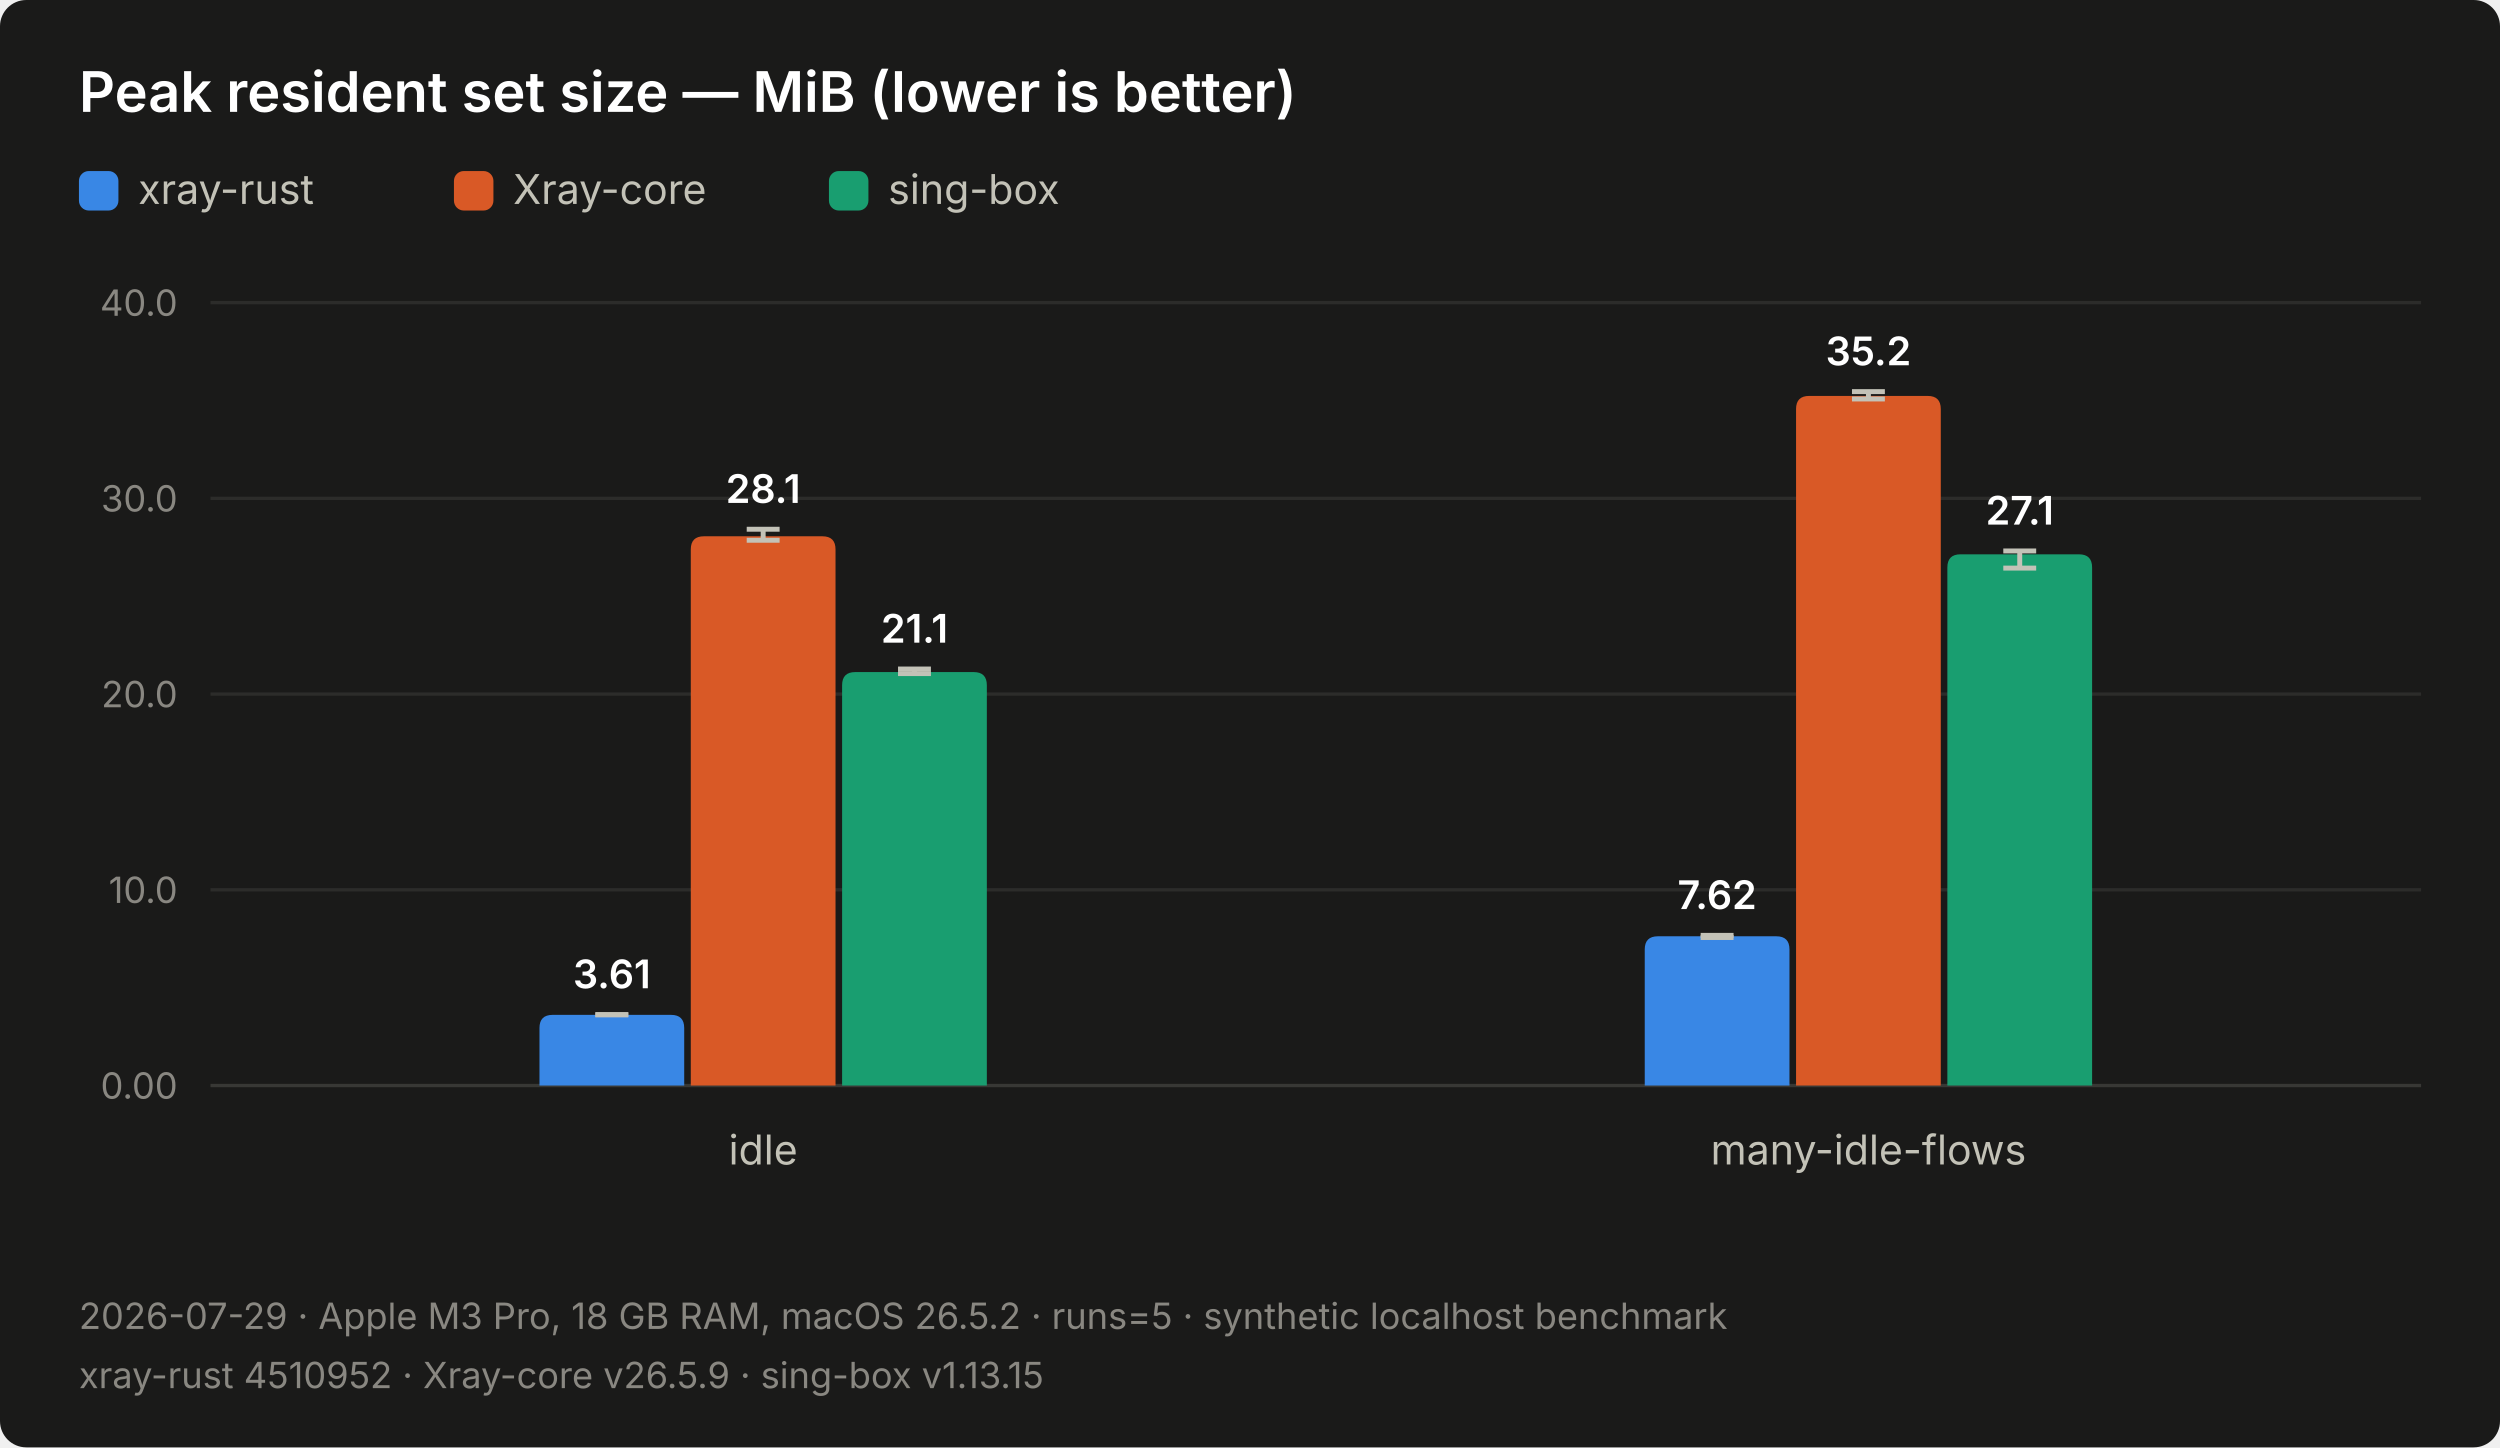
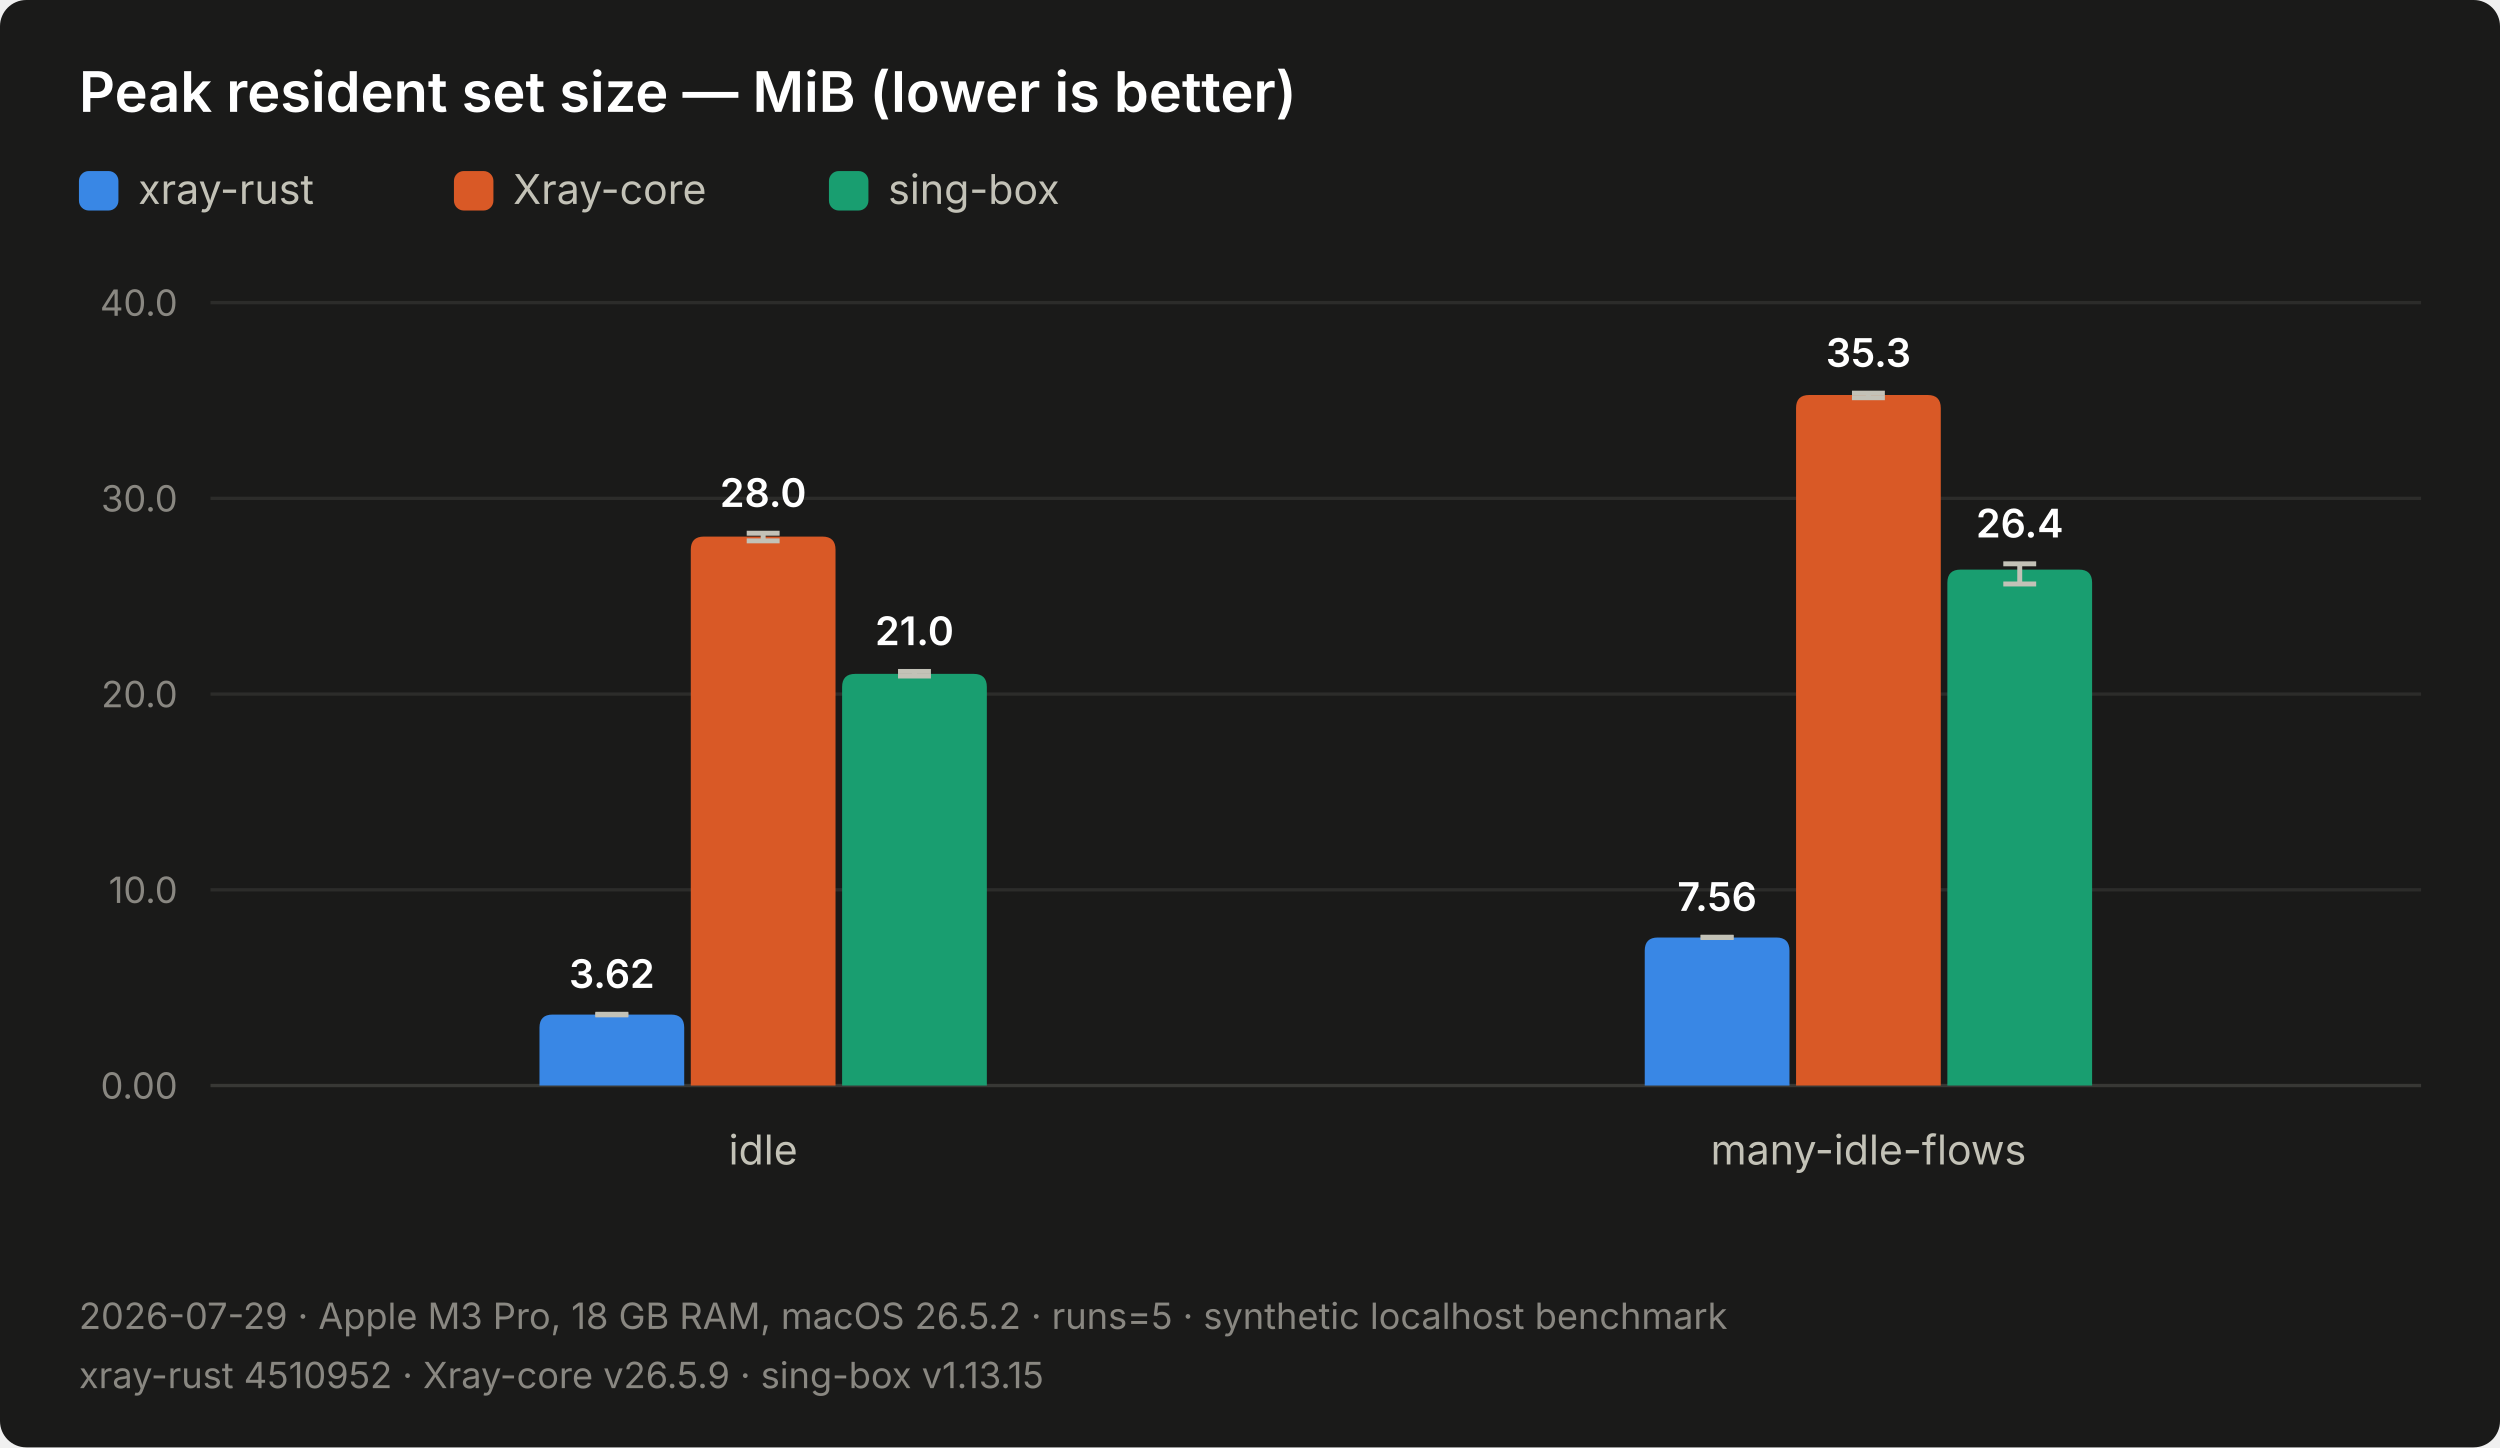
<svg xmlns="http://www.w3.org/2000/svg" width="760" height="440" viewBox="0 0 760 440" role="img" aria-label="Peak resident set size — MiB (lower is better)">
  <rect width="760" height="440" fill="#1a1a19" rx="8" />
  <text x="24" y="34" font-family="system-ui, -apple-system, 'Segoe UI', sans-serif" font-size="17" font-weight="600" fill="#ffffff">Peak resident set size — MiB (lower is better)</text>
  <rect x="24.00" y="52" width="12" height="12" rx="3" fill="#3987e5" />
  <text x="42.00" y="62" font-family="system-ui, -apple-system, 'Segoe UI', sans-serif" font-size="12.5" fill="#c3c2b7">xray-rust</text>
  <rect x="138.00" y="52" width="12" height="12" rx="3" fill="#d95926" />
  <text x="156.00" y="62" font-family="system-ui, -apple-system, 'Segoe UI', sans-serif" font-size="12.5" fill="#c3c2b7">Xray-core</text>
  <rect x="252.00" y="52" width="12" height="12" rx="3" fill="#199e70" />
  <text x="270.00" y="62" font-family="system-ui, -apple-system, 'Segoe UI', sans-serif" font-size="12.5" fill="#c3c2b7">sing-box</text>
  <text x="54" y="334.00" font-family="system-ui, -apple-system, 'Segoe UI', sans-serif" font-size="11" fill="#898781" text-anchor="end">0.00</text>
  <line x1="64" y1="270.50" x2="736" y2="270.50" stroke="#2c2c2a" stroke-width="1" />
  <text x="54" y="274.50" font-family="system-ui, -apple-system, 'Segoe UI', sans-serif" font-size="11" fill="#898781" text-anchor="end">10.0</text>
  <line x1="64" y1="211.00" x2="736" y2="211.00" stroke="#2c2c2a" stroke-width="1" />
  <text x="54" y="215.00" font-family="system-ui, -apple-system, 'Segoe UI', sans-serif" font-size="11" fill="#898781" text-anchor="end">20.0</text>
  <line x1="64" y1="151.50" x2="736" y2="151.50" stroke="#2c2c2a" stroke-width="1" />
  <text x="54" y="155.50" font-family="system-ui, -apple-system, 'Segoe UI', sans-serif" font-size="11" fill="#898781" text-anchor="end">30.0</text>
  <line x1="64" y1="92.00" x2="736" y2="92.00" stroke="#2c2c2a" stroke-width="1" />
  <text x="54" y="96.00" font-family="system-ui, -apple-system, 'Segoe UI', sans-serif" font-size="11" fill="#898781" text-anchor="end">40.0</text>
  <line x1="64" y1="330" x2="736" y2="330" stroke="#383835" stroke-width="1" />
-   <path d="M 164.00 330.00 L 164.00 312.52 Q 164.00 308.52 168.00 308.52 L 204.00 308.52 Q 208.00 308.52 208.00 312.52 L 208.00 330.00 Z" fill="#3987e5" />
-   <line x1="186.00" y1="308.52" x2="186.00" y2="308.43" stroke="#c3c2b7" stroke-width="1.5" />
+   <path d="M 164.00 330.00 L 164.00 312.43 Q 164.00 308.43 168.00 308.43 L 204.00 308.43 Q 208.00 308.43 208.00 312.43 L 208.00 330.00 Z" fill="#3987e5" />
+   <line x1="186.00" y1="308.52" x2="186.00" y2="308.34" stroke="#c3c2b7" stroke-width="1.5" />
  <line x1="181.00" y1="308.52" x2="191.00" y2="308.52" stroke="#c3c2b7" stroke-width="1.5" />
-   <line x1="181.00" y1="308.43" x2="191.00" y2="308.43" stroke="#c3c2b7" stroke-width="1.5" />
-   <text x="186.00" y="300.43" font-family="system-ui, -apple-system, 'Segoe UI', sans-serif" font-size="12" font-weight="600" fill="#ffffff" text-anchor="middle">3.61</text>
-   <path d="M 210.00 330.00 L 210.00 167.03 Q 210.00 163.03 214.00 163.03 L 250.00 163.03 Q 254.00 163.03 254.00 167.03 L 254.00 330.00 Z" fill="#d95926" />
-   <line x1="232.00" y1="164.24" x2="232.00" y2="160.89" stroke="#c3c2b7" stroke-width="1.5" />
-   <line x1="227.00" y1="164.24" x2="237.00" y2="164.24" stroke="#c3c2b7" stroke-width="1.5" />
-   <line x1="227.00" y1="160.89" x2="237.00" y2="160.89" stroke="#c3c2b7" stroke-width="1.5" />
-   <text x="232.00" y="152.89" font-family="system-ui, -apple-system, 'Segoe UI', sans-serif" font-size="12" font-weight="600" fill="#ffffff" text-anchor="middle">28.1</text>
-   <path d="M 256.00 330.00 L 256.00 208.31 Q 256.00 204.31 260.00 204.31 L 296.00 204.31 Q 300.00 204.31 300.00 208.31 L 300.00 330.00 Z" fill="#199e70" />
-   <line x1="278.00" y1="204.77" x2="278.00" y2="203.38" stroke="#c3c2b7" stroke-width="1.5" />
-   <line x1="273.00" y1="204.77" x2="283.00" y2="204.77" stroke="#c3c2b7" stroke-width="1.5" />
-   <line x1="273.00" y1="203.38" x2="283.00" y2="203.38" stroke="#c3c2b7" stroke-width="1.5" />
-   <text x="278.00" y="195.38" font-family="system-ui, -apple-system, 'Segoe UI', sans-serif" font-size="12" font-weight="600" fill="#ffffff" text-anchor="middle">21.1</text>
+   <line x1="181.00" y1="308.34" x2="191.00" y2="308.34" stroke="#c3c2b7" stroke-width="1.5" />
+   <text x="186.00" y="300.34" font-family="system-ui, -apple-system, 'Segoe UI', sans-serif" font-size="12" font-weight="600" fill="#ffffff" text-anchor="middle">3.62</text>
+   <path d="M 210.00 330.00 L 210.00 167.12 Q 210.00 163.12 214.00 163.12 L 250.00 163.12 Q 254.00 163.12 254.00 167.12 L 254.00 330.00 Z" fill="#d95926" />
+   <line x1="232.00" y1="164.42" x2="232.00" y2="162.10" stroke="#c3c2b7" stroke-width="1.5" />
+   <line x1="227.00" y1="164.42" x2="237.00" y2="164.42" stroke="#c3c2b7" stroke-width="1.5" />
+   <line x1="227.00" y1="162.10" x2="237.00" y2="162.10" stroke="#c3c2b7" stroke-width="1.5" />
+   <text x="232.00" y="154.10" font-family="system-ui, -apple-system, 'Segoe UI', sans-serif" font-size="12" font-weight="600" fill="#ffffff" text-anchor="middle">28.0</text>
+   <path d="M 256.00 330.00 L 256.00 208.86 Q 256.00 204.86 260.00 204.86 L 296.00 204.86 Q 300.00 204.86 300.00 208.86 L 300.00 330.00 Z" fill="#199e70" />
+   <line x1="278.00" y1="205.51" x2="278.00" y2="204.12" stroke="#c3c2b7" stroke-width="1.5" />
+   <line x1="273.00" y1="205.51" x2="283.00" y2="205.51" stroke="#c3c2b7" stroke-width="1.5" />
+   <line x1="273.00" y1="204.12" x2="283.00" y2="204.12" stroke="#c3c2b7" stroke-width="1.5" />
+   <text x="278.00" y="196.12" font-family="system-ui, -apple-system, 'Segoe UI', sans-serif" font-size="12" font-weight="600" fill="#ffffff" text-anchor="middle">21.0</text>
  <text x="232.00" y="354" font-family="system-ui, -apple-system, 'Segoe UI', sans-serif" font-size="12.5" fill="#c3c2b7" text-anchor="middle">idle</text>
-   <path d="M 500.00 330.00 L 500.00 288.63 Q 500.00 284.63 504.00 284.63 L 540.00 284.63 Q 544.00 284.63 544.00 288.63 L 544.00 330.00 Z" fill="#3987e5" />
-   <line x1="522.00" y1="285.00" x2="522.00" y2="284.35" stroke="#c3c2b7" stroke-width="1.5" />
+   <path d="M 500.00 330.00 L 500.00 289.00 Q 500.00 285.00 504.00 285.00 L 540.00 285.00 Q 544.00 285.00 544.00 289.00 L 544.00 330.00 Z" fill="#3987e5" />
+   <line x1="522.00" y1="285.00" x2="522.00" y2="284.91" stroke="#c3c2b7" stroke-width="1.5" />
  <line x1="517.00" y1="285.00" x2="527.00" y2="285.00" stroke="#c3c2b7" stroke-width="1.5" />
-   <line x1="517.00" y1="284.35" x2="527.00" y2="284.35" stroke="#c3c2b7" stroke-width="1.5" />
-   <text x="522.00" y="276.35" font-family="system-ui, -apple-system, 'Segoe UI', sans-serif" font-size="12" font-weight="600" fill="#ffffff" text-anchor="middle">7.62</text>
-   <path d="M 546.00 330.00 L 546.00 124.36 Q 546.00 120.36 550.00 120.36 L 586.00 120.36 Q 590.00 120.36 590.00 124.36 L 590.00 330.00 Z" fill="#d95926" />
-   <line x1="568.00" y1="121.29" x2="568.00" y2="119.05" stroke="#c3c2b7" stroke-width="1.5" />
-   <line x1="563.00" y1="121.29" x2="573.00" y2="121.29" stroke="#c3c2b7" stroke-width="1.5" />
-   <line x1="563.00" y1="119.05" x2="573.00" y2="119.05" stroke="#c3c2b7" stroke-width="1.5" />
-   <text x="568.00" y="111.05" font-family="system-ui, -apple-system, 'Segoe UI', sans-serif" font-size="12" font-weight="600" fill="#ffffff" text-anchor="middle">35.2</text>
-   <path d="M 592.00 330.00 L 592.00 172.51 Q 592.00 168.51 596.00 168.51 L 632.00 168.51 Q 636.00 168.51 636.00 172.51 L 636.00 330.00 Z" fill="#199e70" />
-   <line x1="614.00" y1="172.70" x2="614.00" y2="167.49" stroke="#c3c2b7" stroke-width="1.5" />
-   <line x1="609.00" y1="172.70" x2="619.00" y2="172.70" stroke="#c3c2b7" stroke-width="1.5" />
-   <line x1="609.00" y1="167.49" x2="619.00" y2="167.49" stroke="#c3c2b7" stroke-width="1.5" />
-   <text x="614.00" y="159.49" font-family="system-ui, -apple-system, 'Segoe UI', sans-serif" font-size="12" font-weight="600" fill="#ffffff" text-anchor="middle">27.1</text>
+   <line x1="517.00" y1="284.91" x2="527.00" y2="284.91" stroke="#c3c2b7" stroke-width="1.5" />
+   <text x="522.00" y="276.91" font-family="system-ui, -apple-system, 'Segoe UI', sans-serif" font-size="12" font-weight="600" fill="#ffffff" text-anchor="middle">7.56</text>
+   <path d="M 546.00 330.00 L 546.00 124.08 Q 546.00 120.08 550.00 120.08 L 586.00 120.08 Q 590.00 120.08 590.00 124.08 L 590.00 330.00 Z" fill="#d95926" />
+   <line x1="568.00" y1="120.91" x2="568.00" y2="119.52" stroke="#c3c2b7" stroke-width="1.5" />
+   <line x1="563.00" y1="120.91" x2="573.00" y2="120.91" stroke="#c3c2b7" stroke-width="1.5" />
+   <line x1="563.00" y1="119.52" x2="573.00" y2="119.52" stroke="#c3c2b7" stroke-width="1.5" />
+   <text x="568.00" y="111.52" font-family="system-ui, -apple-system, 'Segoe UI', sans-serif" font-size="12" font-weight="600" fill="#ffffff" text-anchor="middle">35.3</text>
+   <path d="M 592.00 330.00 L 592.00 177.16 Q 592.00 173.16 596.00 173.16 L 632.00 173.16 Q 636.00 173.16 636.00 177.16 L 636.00 330.00 Z" fill="#199e70" />
+   <line x1="614.00" y1="177.53" x2="614.00" y2="171.40" stroke="#c3c2b7" stroke-width="1.5" />
+   <line x1="609.00" y1="177.53" x2="619.00" y2="177.53" stroke="#c3c2b7" stroke-width="1.5" />
+   <line x1="609.00" y1="171.40" x2="619.00" y2="171.40" stroke="#c3c2b7" stroke-width="1.5" />
+   <text x="614.00" y="163.40" font-family="system-ui, -apple-system, 'Segoe UI', sans-serif" font-size="12" font-weight="600" fill="#ffffff" text-anchor="middle">26.4</text>
  <text x="568.00" y="354" font-family="system-ui, -apple-system, 'Segoe UI', sans-serif" font-size="12.5" fill="#c3c2b7" text-anchor="middle">many-idle-flows</text>
  <text x="24" y="404" font-family="system-ui, -apple-system, 'Segoe UI', sans-serif" font-size="11" fill="#898781">2026-07-29 · Apple M3 Pro, 18 GB RAM, macOS 26.5.2 · runs=5 · synthetic localhost benchmark</text>
  <text x="24" y="422" font-family="system-ui, -apple-system, 'Segoe UI', sans-serif" font-size="11" fill="#898781">xray-rust 4510952 · Xray-core v26.5.9 · sing-box v1.13.15</text>
</svg>
